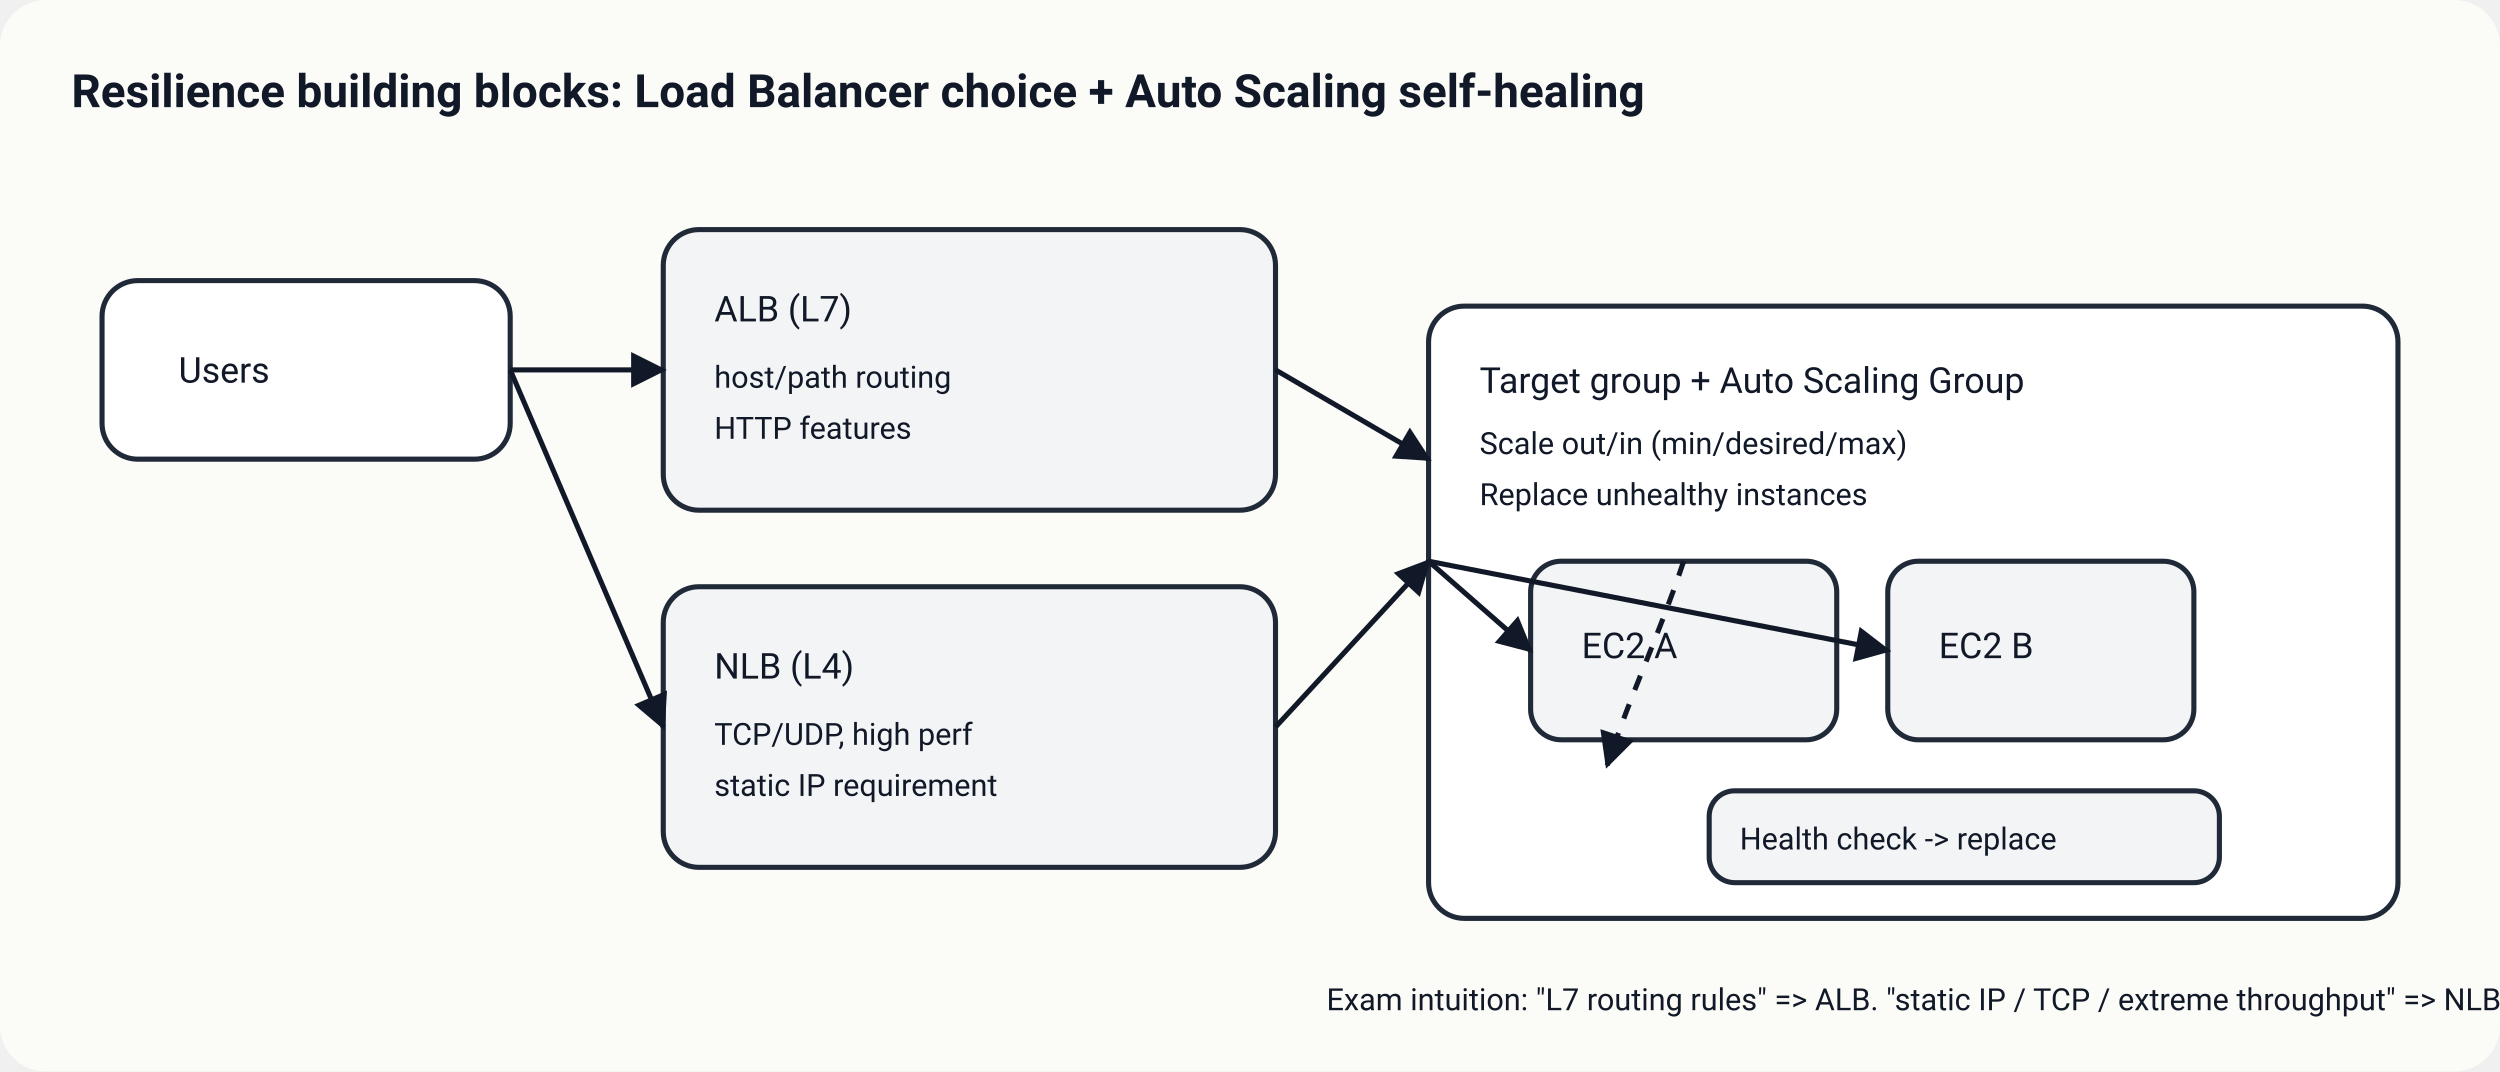
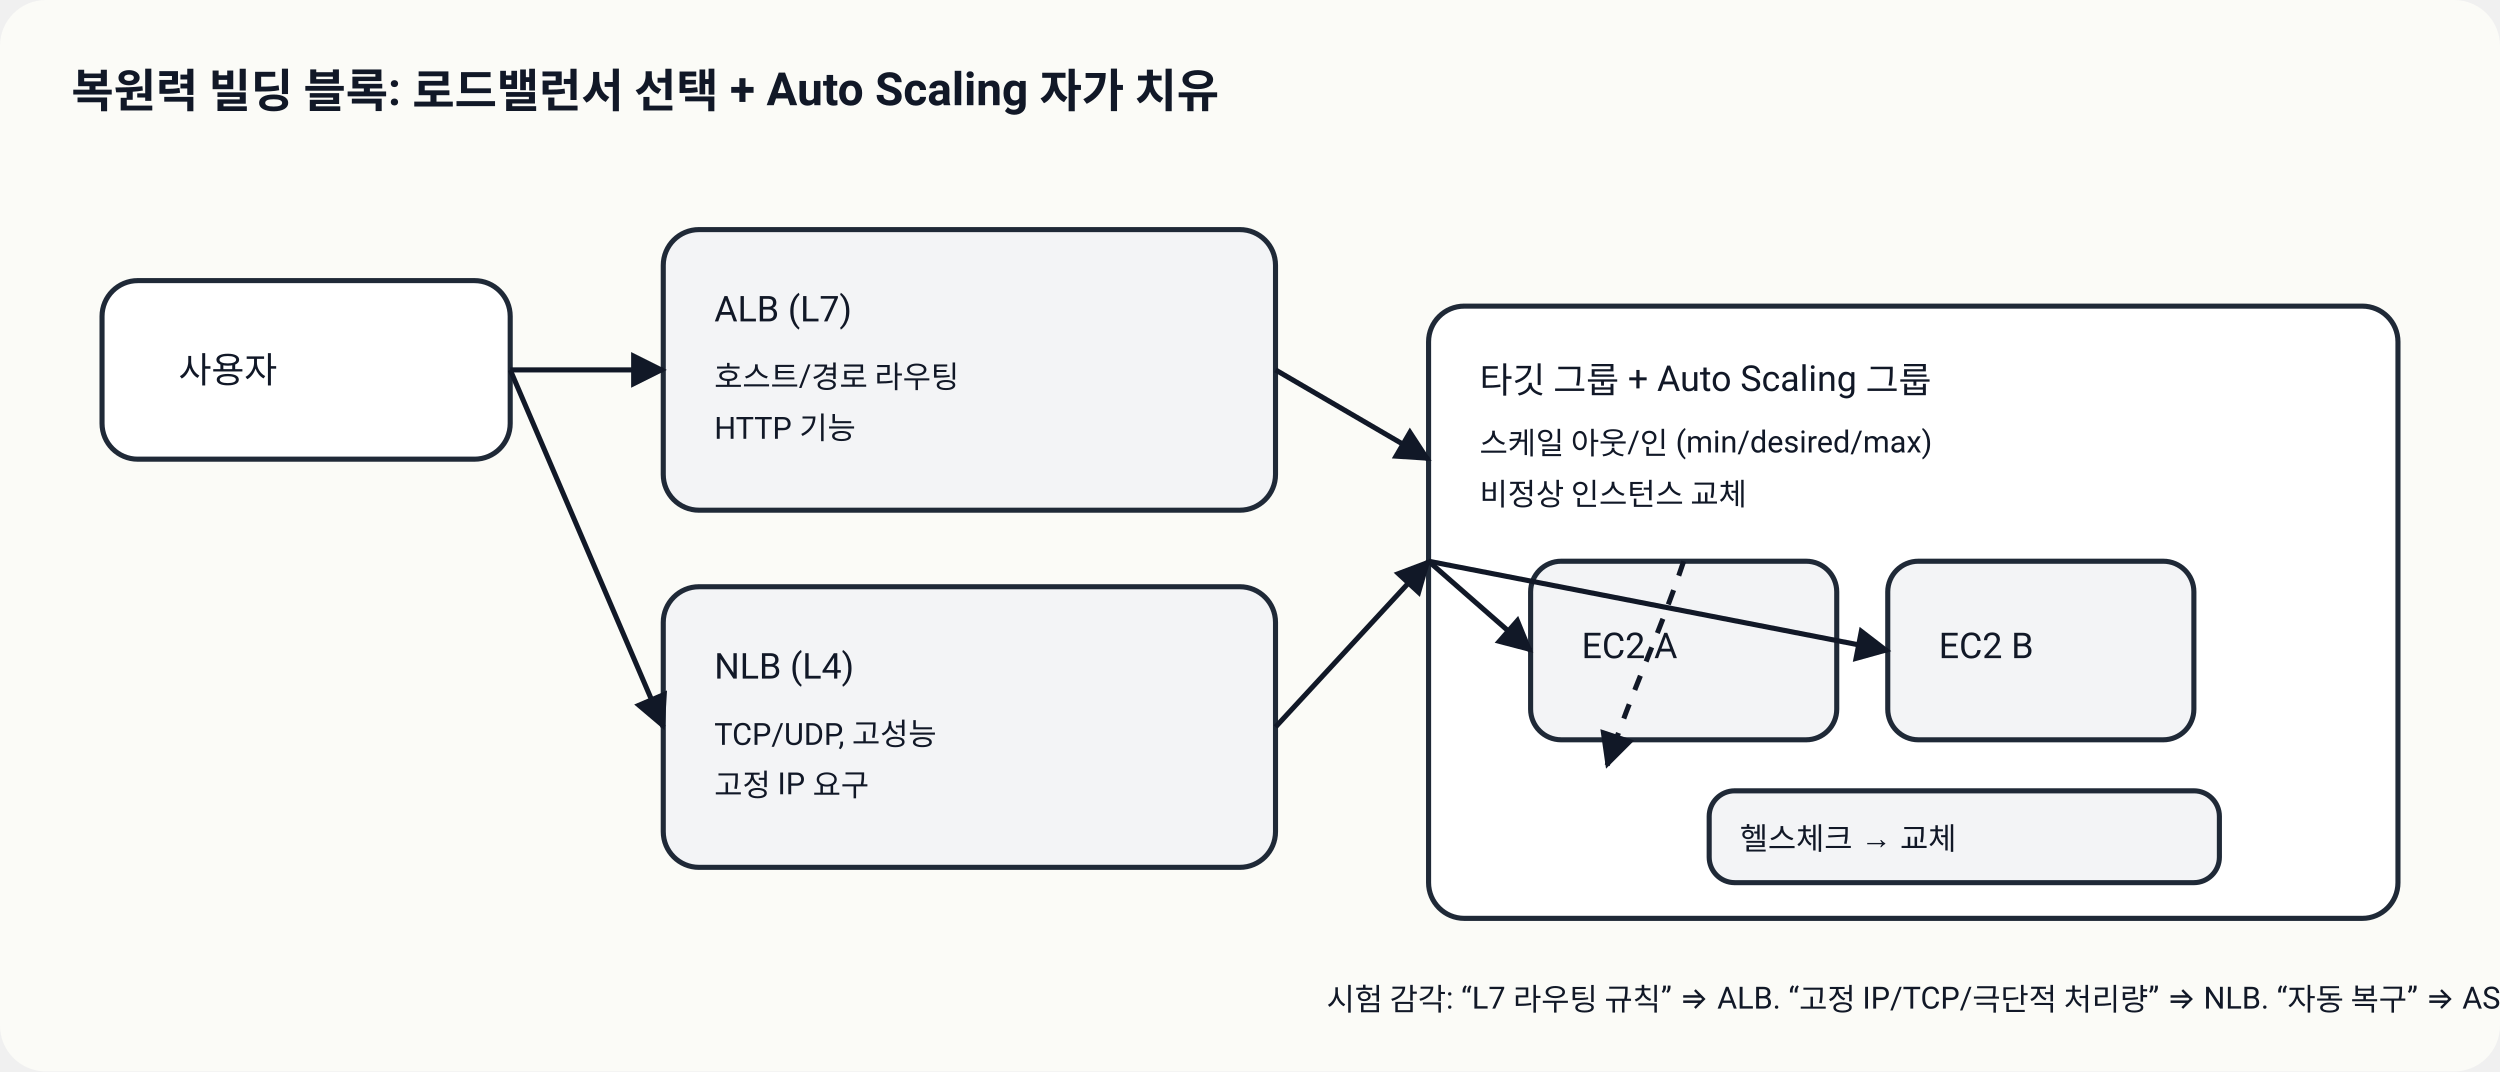
- <svg xmlns="http://www.w3.org/2000/svg" width="980" height="420" viewBox="0 0 980 420" role="img" aria-label="ALB vs NLB and Auto Scaling self-healing">
+ <svg xmlns="http://www.w3.org/2000/svg" width="980" height="420" viewBox="0 0 980 420" role="img" aria-label="ALB vs NLB 그리고 Auto Scaling 자가 치유">
  <defs>
    <style>
      .bg { fill: #fbfbf7; }
      .box { fill: #ffffff; stroke: #1f2937; stroke-width: 2; }
      .muted { fill: #f3f4f6; stroke: #1f2937; stroke-width: 2; }
      .title { font: 700 18px ui-sans-serif, system-ui, -apple-system, Segoe UI, Roboto, Arial; fill: #111827; }
      .text { font: 14px ui-sans-serif, system-ui, -apple-system, Segoe UI, Roboto, Arial; fill: #111827; }
      .small { font: 12px ui-sans-serif, system-ui, -apple-system, Segoe UI, Roboto, Arial; fill: #111827; }
      .arrow { stroke: #111827; stroke-width: 2; fill: none; marker-end: url(#m); }
      .dash { stroke-dasharray: 6 6; }
    </style>
    <marker id="m" viewBox="0 0 10 10" refX="9" refY="5" markerWidth="7" markerHeight="7" orient="auto-start-reverse">
      <path d="M 0 0 L 10 5 L 0 10 z" fill="#111827" />
    </marker>
  </defs>
  <rect class="bg" x="0" y="0" width="980" height="420" rx="18" />
-   <text class="title" x="28" y="42">Resilience building blocks: Load Balancer choice + Auto Scaling self-healing</text>
+   <text class="title" x="28" y="42">복원력 빌딩 블록: 로드밸런서 선택 + Auto Scaling 자가 치유</text>
  <rect class="box" x="40" y="110" width="160" height="70" rx="14" />
-   <text class="text" x="70" y="150">Users</text>
+   <text class="text" x="70" y="150">사용자</text>
  <rect class="muted" x="260" y="90" width="240" height="110" rx="14" />
  <text class="text" x="280" y="126">ALB (L7)</text>
-   <text class="small" x="280" y="152">host/path routing</text>
-   <text class="small" x="280" y="172">HTTP features</text>
+   <text class="small" x="280" y="152">호스트/경로 라우팅</text>
+   <text class="small" x="280" y="172">HTTP 기능</text>
  <rect class="muted" x="260" y="230" width="240" height="110" rx="14" />
  <text class="text" x="280" y="266">NLB (L4)</text>
-   <text class="small" x="280" y="292">TCP/UDP, high perf</text>
-   <text class="small" x="280" y="312">static IP requirement</text>
+   <text class="small" x="280" y="292">TCP/UDP, 고성능</text>
+   <text class="small" x="280" y="312">고정 IP 요구</text>
  <rect class="box" x="560" y="120" width="380" height="240" rx="14" />
-   <text class="text" x="580" y="154">Target group + Auto Scaling Group</text>
-   <text class="small" x="580" y="178">Scale out/in (min/desired/max)</text>
-   <text class="small" x="580" y="198">Replace unhealthy instances</text>
+   <text class="text" x="580" y="154">타깃 그룹 + Auto Scaling 그룹</text>
+   <text class="small" x="580" y="178">스케일 아웃/인 (min/desired/max)</text>
+   <text class="small" x="580" y="198">비정상 인스턴스 교체</text>
  <rect class="muted" x="600" y="220" width="120" height="70" rx="12" />
  <text class="text" x="620" y="258">EC2 A</text>
  <rect class="muted" x="740" y="220" width="120" height="70" rx="12" />
  <text class="text" x="760" y="258">EC2 B</text>
  <rect class="muted" x="670" y="310" width="200" height="36" rx="10" />
-   <text class="small" x="682" y="333">Health check -&gt; replace</text>
+   <text class="small" x="682" y="333">헬스체크 → 교체</text>
  <path class="arrow" d="M 200 145 L 260 145" />
  <path class="arrow" d="M 200 145 L 260 285" />
  <path class="arrow" d="M 500 145 L 560 180" />
  <path class="arrow" d="M 500 285 L 560 220" />
  <path class="arrow" d="M 560 220 L 600 255" />
  <path class="arrow" d="M 560 220 L 740 255" />
  <path class="arrow dash" d="M 660 220 C 650 250, 640 270, 630 300" />
-   <text class="small" x="520" y="396">Exam intuition: "L7 routing rules" =&gt; ALB. "static IP / TCP / extreme throughput" =&gt; NLB. "auto recovery" =&gt; ASG + health checks.</text>
+   <text class="small" x="520" y="396">시험 감각: “L7 라우팅 규칙” ⇒ ALB. “고정 IP/TCP/극단적 처리량” ⇒ NLB. “자동 복구” ⇒ ASG + 헬스체크.</text>
</svg>
